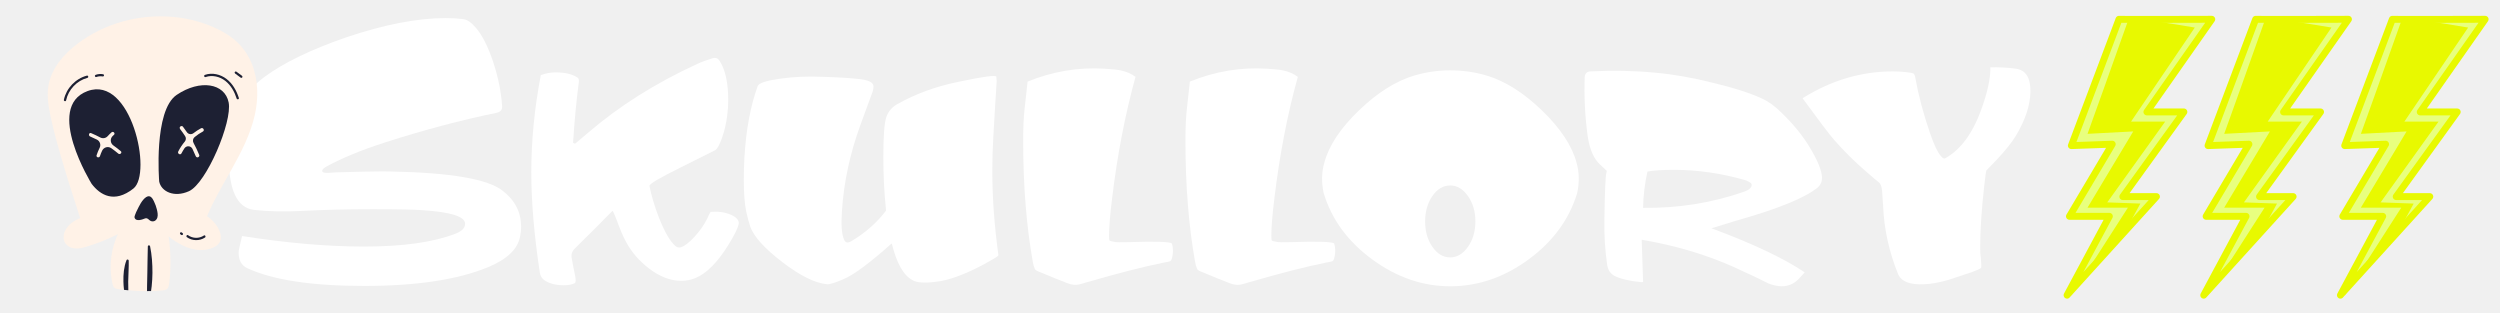
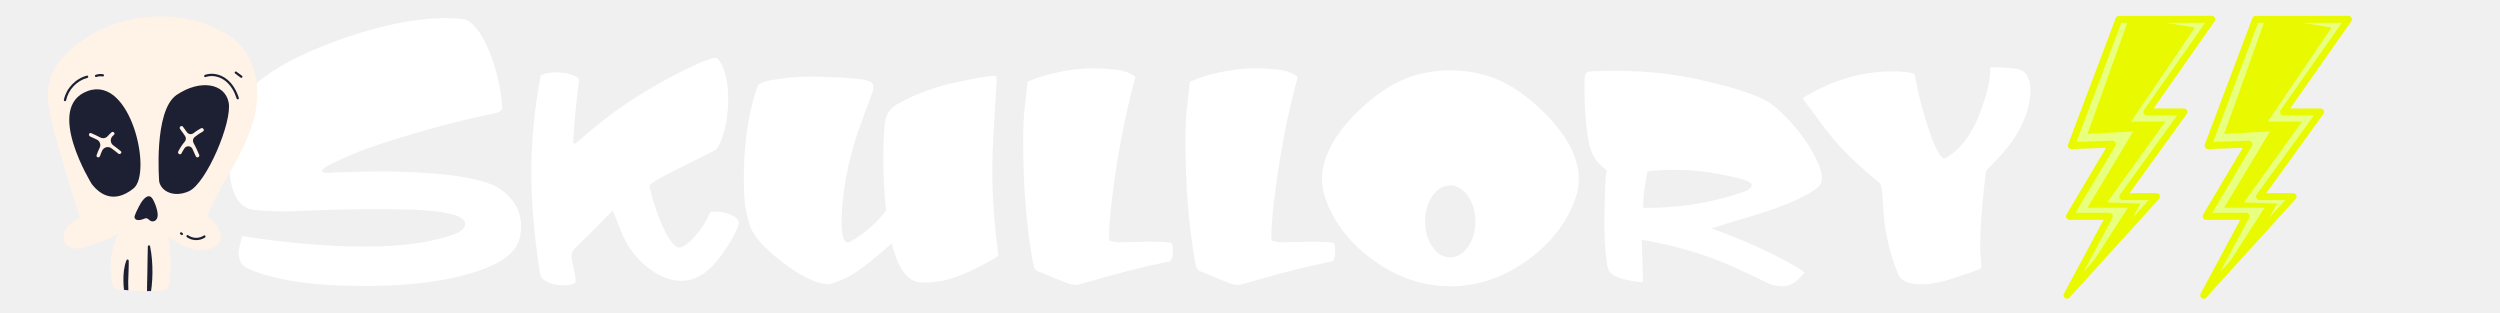
<svg xmlns="http://www.w3.org/2000/svg" version="1.1" id="Livello_1" x="0px" y="0px" width="224px" height="28px" viewBox="0 0 224 28" enable-background="new 0 0 224 28" xml:space="preserve">
  <g>
    <path fill="#FFFFFF" d="M46.601,21.179c-0.203,1.136-1.167,2.058-2.89,2.768c-2.718,1.115-6.408,1.673-11.072,1.673   c-4.684,0-8.172-0.527-10.463-1.582c-0.528-0.243-0.791-0.699-0.791-1.368c0-0.162,0.02-0.324,0.061-0.487   c0.061-0.243,0.142-0.588,0.243-1.034c4.015,0.629,7.655,0.943,10.92,0.943c3.487,0,6.225-0.385,8.212-1.156   c0.567-0.223,0.852-0.517,0.852-0.882c0-0.648-1.257-1.054-3.771-1.217c-0.69-0.061-2.21-0.091-4.563-0.091   c-2.251,0-4.34,0.051-6.266,0.152c-1.602,0.081-3.042,0.051-4.319-0.092c-1.501-0.183-2.251-1.754-2.251-4.714   c0-1.582,0.365-3.184,1.095-4.806c0.385-0.831,1.075-1.622,2.068-2.373c1.723-1.277,4.167-2.464,7.331-3.559   c3.427-1.156,6.408-1.734,8.943-1.734c0.547,0,1.064,0.03,1.551,0.091c0.365,0.041,0.75,0.304,1.156,0.791   c0.547,0.628,1.054,1.623,1.521,2.98c0.385,1.176,0.628,2.221,0.73,3.133c0.041,0.243,0.071,0.547,0.091,0.912   c0.02,0.304-0.142,0.498-0.486,0.578c-3.164,0.649-6.489,1.531-9.977,2.646c-2.129,0.689-3.863,1.399-5.201,2.129   c-0.304,0.163-0.457,0.305-0.457,0.426c0,0.143,0.193,0.203,0.578,0.183c0.405-0.02,0.633-0.035,0.685-0.046   c0.05-0.01,0.836-0.03,2.357-0.061c1.521-0.03,2.373-0.035,2.555-0.015c5.354,0.102,8.689,0.679,10.007,1.733   c1.095,0.852,1.643,1.927,1.643,3.224C46.692,20.611,46.662,20.895,46.601,21.179z" />
    <path fill="#FFFFFF" d="M66.189,20.053c-0.061,0.365-0.375,1.004-0.943,1.916c-0.973,1.563-1.957,2.546-2.951,2.951   c-0.406,0.162-0.821,0.243-1.247,0.243c-0.973,0-1.947-0.375-2.92-1.126c-0.872-0.669-1.551-1.46-2.038-2.372   c-0.264-0.486-0.538-1.125-0.821-1.916c-0.223-0.588-0.355-0.872-0.395-0.852c-0.873,0.893-1.988,2.007-3.346,3.346   c-0.264,0.243-0.365,0.537-0.304,0.882c0.102,0.589,0.203,1.105,0.304,1.552c0.081,0.405,0.071,0.639-0.03,0.699   c-0.264,0.122-0.588,0.183-0.974,0.183c-0.75,0-1.349-0.163-1.794-0.487c-0.203-0.162-0.325-0.385-0.365-0.669   c-0.507-3.346-0.761-6.337-0.761-8.973c0-2.818,0.284-5.719,0.852-8.7c0.081-0.02,0.213-0.061,0.396-0.122   c0.284-0.081,0.598-0.122,0.943-0.122c0.852,0,1.511,0.163,1.978,0.487c0.081,0.061,0.111,0.183,0.091,0.365   c-0.223,1.704-0.395,3.519-0.517,5.445c0.041,0.041,0.102,0.071,0.183,0.091l1.156-0.974c2.778-2.392,6.043-4.451,9.794-6.174   c0.385-0.183,0.852-0.354,1.399-0.517c0.243-0.061,0.436,0.01,0.578,0.213c0.527,0.791,0.791,1.977,0.791,3.559   c0,0.467-0.03,0.923-0.091,1.369c-0.081,0.69-0.239,1.364-0.472,2.023c-0.233,0.659-0.451,1.029-0.654,1.11   c-1.805,0.893-2.839,1.41-3.103,1.551c-1.805,0.893-2.717,1.43-2.737,1.612c0.162,0.852,0.446,1.805,0.852,2.859   c0.506,1.277,0.993,2.119,1.46,2.524c0.162,0.142,0.334,0.183,0.517,0.121c0.324-0.101,0.725-0.41,1.202-0.928   c0.476-0.517,0.856-1.059,1.141-1.627c0.081-0.202,0.182-0.405,0.304-0.608c0.669-0.061,1.267,0.021,1.794,0.243   C65.986,19.455,66.23,19.729,66.189,20.053z" />
    <path fill="#FFFFFF" d="M89.458,22.852c0,0.061-0.106,0.151-0.319,0.273s-0.553,0.314-1.019,0.578   c-1.764,0.933-3.204,1.449-4.319,1.551c-0.994,0.122-1.673,0.071-2.038-0.151c-0.812-0.426-1.43-1.521-1.855-3.285l-0.091,0.061   c-1.906,1.698-3.315,2.741-4.228,3.129c-0.75,0.327-1.247,0.48-1.491,0.46c-1.075-0.102-2.408-0.763-4-1.983   c-1.592-1.22-2.55-2.278-2.875-3.174c-0.122-0.366-0.244-0.823-0.365-1.373c-0.142-0.691-0.213-1.627-0.213-2.808   c0-2.665,0.274-5.025,0.821-7.08c0.142-0.508,0.284-0.956,0.426-1.342c0.102-0.264,0.765-0.483,1.993-0.656   c1.227-0.173,2.509-0.229,3.848-0.168c1.419,0.041,2.544,0.112,3.376,0.213c0.771,0.102,1.156,0.315,1.156,0.64   c0,0.122-0.021,0.264-0.061,0.427c-0.243,0.67-0.608,1.667-1.095,2.987c-0.953,2.601-1.511,5.202-1.673,7.802   c-0.081,1.179-0.021,2.012,0.183,2.499c0.122,0.305,0.345,0.355,0.669,0.153c1.257-0.75,2.291-1.663,3.103-2.738l-0.031-0.334   c-0.142-1.399-0.213-2.89-0.213-4.472c0-1.886,0.091-3.082,0.274-3.589s0.517-0.892,1.004-1.156   c1.622-0.912,3.426-1.571,5.414-1.977c2.291-0.486,3.437-0.639,3.437-0.456c0,0.122,0.01,0.243,0.03,0.365   c-0.061,0.852-0.162,2.525-0.304,5.019c-0.061,1.034-0.091,2.048-0.091,3.042C88.911,17.701,89.093,20.216,89.458,22.852z" />
    <path fill="#FFFFFF" d="M105.062,22.061c0.061,0.386,0.041,0.75-0.061,1.095c-0.041,0.143-0.102,0.229-0.183,0.259   c-0.082,0.03-0.254,0.066-0.517,0.106c-1.886,0.386-4.188,0.974-6.905,1.764l-0.639,0.183c-0.365,0.102-0.76,0.062-1.187-0.121   c-0.588-0.224-1.44-0.567-2.555-1.034c-0.163-0.062-0.264-0.142-0.304-0.243c-0.082-0.183-0.142-0.406-0.183-0.67   c-0.568-3.224-0.852-6.823-0.852-10.798c0-1.156,0.041-2.088,0.122-2.798c0.081-0.791,0.172-1.622,0.274-2.494   c2.25-0.913,4.542-1.297,6.874-1.156c0.689,0.041,1.176,0.091,1.46,0.152c0.507,0.102,0.953,0.294,1.338,0.578   c-0.933,3.366-1.632,6.996-2.099,10.889c-0.183,1.46-0.274,2.575-0.274,3.346c0,0.243,0.015,0.386,0.046,0.426   c0.03,0.041,0.167,0.082,0.411,0.122c0.122,0.041,0.547,0.051,1.277,0.03c2.434-0.081,3.731-0.04,3.894,0.122   C105.021,21.878,105.042,21.959,105.062,22.061z" />
    <path fill="#FFFFFF" d="M119.602,22.061c0.061,0.386,0.04,0.75-0.062,1.095c-0.041,0.143-0.102,0.229-0.183,0.259   s-0.253,0.066-0.517,0.106c-1.886,0.386-4.188,0.974-6.904,1.764l-0.639,0.183c-0.365,0.102-0.76,0.062-1.187-0.121   c-0.588-0.224-1.44-0.567-2.555-1.034c-0.163-0.062-0.264-0.142-0.304-0.243c-0.082-0.183-0.142-0.406-0.183-0.67   c-0.568-3.224-0.852-6.823-0.852-10.798c0-1.156,0.041-2.088,0.122-2.798c0.081-0.791,0.172-1.622,0.274-2.494   c2.25-0.913,4.542-1.297,6.874-1.156c0.689,0.041,1.176,0.091,1.46,0.152c0.507,0.102,0.953,0.294,1.339,0.578   c-0.934,3.366-1.633,6.996-2.1,10.889c-0.182,1.46-0.273,2.575-0.273,3.346c0,0.243,0.016,0.386,0.046,0.426   c0.03,0.041,0.167,0.082,0.41,0.122c0.122,0.041,0.548,0.051,1.277,0.03c2.434-0.081,3.731-0.04,3.894,0.122   C119.561,21.878,119.581,21.959,119.602,22.061z" />
    <path fill="#FFFFFF" d="M141.319,17.285c-0.71,2.353-2.149,4.329-4.319,5.931c-2.17,1.603-4.492,2.413-6.966,2.434   c-2.494,0.021-4.847-0.775-7.057-2.388s-3.67-3.604-4.38-5.977c-0.203-0.953-0.183-1.855,0.061-2.707   c0.405-1.521,1.439-3.083,3.103-4.685c1.663-1.602,3.326-2.646,4.988-3.133c1.034-0.304,2.1-0.457,3.194-0.457   c1.115,0,2.189,0.152,3.224,0.457c1.663,0.486,3.326,1.531,4.989,3.133c1.662,1.602,2.696,3.164,3.103,4.685   C141.502,15.43,141.521,16.332,141.319,17.285z M132.194,19.84c0-0.892-0.224-1.652-0.67-2.281   c-0.446-0.628-0.973-0.942-1.581-0.942c-0.629,0-1.161,0.314-1.597,0.942c-0.437,0.629-0.654,1.39-0.654,2.281   c0,0.893,0.218,1.653,0.654,2.281c0.436,0.629,0.968,0.943,1.597,0.943c0.608,0,1.135-0.314,1.581-0.943   C131.971,21.493,132.194,20.732,132.194,19.84z" />
    <path fill="#FFFFFF" d="M163.249,15.855c0.021,0.426-0.132,0.761-0.456,1.004c-0.953,0.75-2.788,1.551-5.505,2.402   c-1.319,0.386-2.627,0.781-3.924,1.187h-0.031c3.711,1.379,6.499,2.697,8.365,3.954c-0.224,0.243-0.406,0.446-0.548,0.608   c-0.426,0.426-0.923,0.639-1.49,0.639c-0.365,0-0.761-0.081-1.187-0.243c-0.547-0.284-1.551-0.761-3.011-1.43   c-2.556-1.155-5.344-1.987-8.365-2.494l0.122,3.711c0,0.02,0,0.04,0,0.061c-0.021,0.021-0.071,0.03-0.152,0.03   c-1.034-0.102-1.825-0.284-2.372-0.547c-0.406-0.203-0.639-0.558-0.7-1.064c-0.183-1.278-0.264-2.586-0.243-3.924   c0.04-2.636,0.102-4.056,0.183-4.259c0.02-0.081,0.03-0.142,0.03-0.183l-0.548-0.517c-0.588-0.507-0.973-1.358-1.155-2.555   c-0.243-1.764-0.335-3.539-0.273-5.323c0.02-0.324,0.192-0.497,0.517-0.517c2.027-0.101,3.975-0.061,5.84,0.122   c1.602,0.142,3.326,0.446,5.171,0.913c1.784,0.426,3.214,0.882,4.289,1.369c0.608,0.264,1.206,0.69,1.795,1.278   c1.074,1.034,1.926,2.079,2.555,3.133C162.844,14.345,163.209,15.227,163.249,15.855z M156.861,16.388   c-0.061-0.051-0.202-0.127-0.426-0.229c-2.17-0.628-4.318-0.942-6.448-0.942c-1.014,0-1.805,0.051-2.372,0.152   c-0.243,1.074-0.376,2.159-0.396,3.254c3.163,0.041,6.194-0.445,9.095-1.46c0.426-0.162,0.639-0.365,0.639-0.608   C156.953,16.494,156.923,16.438,156.861,16.388z" />
    <path fill="#FFFFFF" d="M181.926,8.221c-0.021,1.217-0.457,2.535-1.309,3.954c-0.345,0.568-0.902,1.268-1.673,2.099   c-0.324,0.346-0.649,0.68-0.973,1.004c-0.021,0.041-0.082,0.497-0.183,1.369c-0.244,2.17-0.365,4.015-0.365,5.535   c0,0.406,0.02,0.721,0.061,0.943c0.041,0.467,0.051,0.75,0.03,0.852c-0.041,0.081-0.314,0.213-0.821,0.396   c-1.136,0.386-1.835,0.618-2.099,0.699c-0.831,0.244-1.562,0.375-2.189,0.396c-1.237,0.062-2.008-0.223-2.313-0.852   c-0.831-2.027-1.287-4.106-1.368-6.235c-0.021-0.283-0.051-0.72-0.092-1.308c-0.041-0.345-0.121-0.578-0.243-0.7   c-0.264-0.202-0.659-0.537-1.187-1.003c-1.014-0.872-1.967-1.815-2.858-2.829c-0.426-0.487-1.35-1.704-2.769-3.65l-0.061-0.091   c2.555-1.602,5.252-2.403,8.091-2.403c0.385,0,0.766,0.021,1.141,0.061s0.604,0.081,0.685,0.122   c0.081,0.041,0.142,0.172,0.183,0.396c0.283,1.582,0.729,3.254,1.338,5.019c0.345,0.994,0.659,1.653,0.943,1.977   c0.162,0.203,0.294,0.274,0.396,0.213c1.379-0.771,2.453-2.221,3.224-4.35c0.567-1.561,0.842-2.829,0.821-3.802   c0.812-0.02,1.571,0.021,2.281,0.122C181.51,6.274,181.945,6.963,181.926,8.221z" />
  </g>
  <g>
    <g>
      <path fill="#FFF2E7" d="M22.564,5.719c-0.287-0.709-0.709-1.358-1.26-1.892c-0.578-0.555-1.268-0.979-1.993-1.311    c-1.383-0.636-2.891-0.978-4.409-1.041c-1.512-0.063-3.04,0.149-4.476,0.623C8.987,2.574,7.627,3.312,6.474,4.297    c-1.17,1-2.127,2.333-2.192,3.919c-0.039,0.933,0.172,1.871,0.375,2.776c0.209,0.922,0.457,1.836,0.721,2.743    c0.535,1.844,1.112,3.675,1.707,5.503c0.033,0.103,0.065,0.202,0.101,0.306c-0.043,0.016-0.086,0.032-0.129,0.051    c-0.561,0.246-1.147,0.707-1.315,1.321c-0.082,0.295-0.056,0.636,0.121,0.892c0.17,0.246,0.451,0.391,0.74,0.438    c0.356,0.059,0.715-0.019,1.057-0.119c0.362-0.104,0.721-0.224,1.074-0.353c0.625-0.228,1.237-0.494,1.83-0.797    c-0.297,0.642-0.498,1.327-0.59,2.03c-0.067,0.522-0.08,1.051-0.029,1.575c0.025,0.248,0.062,0.498,0.113,0.742    c0.047,0.224,0.09,0.457,0.334,0.537c0.129,0.041,0.272,0.049,0.404,0.067c0.106,0.015,0.211,0.028,0.317,0.039    c0.043,0.006,0.088,0.012,0.131,0.017c0.086,0.008,0.172,0.018,0.258,0.024c0.219,0.022,0.44,0.038,0.662,0.051    c0.338,0.019,0.674,0.026,1.012,0.022c0.121,0,0.24,0,0.36-0.004c0.15-0.004,0.297-0.011,0.447-0.019s0.299-0.019,0.447-0.03    c0.135-0.011,0.281-0.013,0.41-0.062c0.224-0.084,0.283-0.297,0.31-0.515c0.08-0.599,0.119-1.2,0.125-1.803    c0.01-0.832-0.049-1.662-0.172-2.481c0.053,0.05,0.108,0.099,0.168,0.146c0.303,0.24,0.642,0.447,0.988,0.625    c0.696,0.356,1.481,0.565,2.266,0.422c0.354-0.065,0.748-0.207,1.012-0.465c0.258-0.252,0.295-0.618,0.209-0.954    c-0.16-0.64-0.651-1.205-1.196-1.568c0.61-1.463,1.432-2.827,2.207-4.208c0.86-1.536,1.682-3.132,2.073-4.861    C23.167,8.796,23.152,7.169,22.564,5.719" />
    </g>
    <g>
      <path fill="#1D2033" d="M14.056,18.763c-0.058-0.24-0.143-0.474-0.251-0.695c-0.086-0.176-0.193-0.425-0.404-0.476    c-0.21-0.051-0.41,0.134-0.539,0.275c-0.181,0.2-0.313,0.439-0.436,0.677c-0.079,0.151-0.161,0.309-0.23,0.468    c-0.036,0.082-0.069,0.166-0.098,0.251c-0.026,0.077-0.063,0.165-0.037,0.247c0.062,0.197,0.265,0.229,0.445,0.205    c0.101-0.013,0.2-0.04,0.296-0.071c0.08-0.026,0.164-0.072,0.246-0.086c0.04-0.006,0.085-0.003,0.124,0.009    c0.077,0.022,0.134,0.081,0.19,0.135c0.134,0.124,0.31,0.178,0.483,0.1c0.13-0.059,0.221-0.188,0.258-0.322    C14.167,19.249,14.109,18.988,14.056,18.763" />
    </g>
    <g>
      <path fill="#1D2033" d="M11.534,23.354c-0.002-0.041-0.027-0.078-0.066-0.095c-0.053-0.021-0.115,0.004-0.135,0.06    c-0.123,0.306-0.19,0.625-0.233,0.948c-0.041,0.324-0.047,0.649-0.041,0.976c0.006,0.241,0.022,0.483,0.051,0.726    c0.043,0.006,0.088,0.012,0.131,0.016c0.086,0.009,0.172,0.019,0.258,0.025c-0.01-0.257-0.014-0.513-0.012-0.769    c0.002-0.313,0.021-0.625,0.031-0.938S11.542,23.678,11.534,23.354 M13.447,22.063c-0.008-0.047-0.049-0.082-0.096-0.084    c-0.057,0-0.104,0.043-0.106,0.101c-0.027,0.793-0.024,1.577-0.043,2.362l-0.025,1.178c-0.002,0.153-0.004,0.31-0.004,0.463    c0.121,0,0.24,0,0.36-0.004c0.023-0.144,0.042-0.287,0.058-0.433c0.041-0.397,0.065-0.799,0.068-1.198    C13.663,23.649,13.609,22.849,13.447,22.063" />
    </g>
    <g>
      <path fill="#1D2033" d="M8.213,16.476c0,0-4.263-6.879-0.366-8.317s5.832,7.375,4.106,8.735S8.972,17.469,8.213,16.476" />
    </g>
    <g>
      <path fill="#FFF2E7" d="M10.822,13.544c-0.214-0.18-0.435-0.35-0.662-0.51c-0.282-0.199-0.316-0.604-0.068-0.844    c0.039-0.037,0.079-0.074,0.119-0.11c0.15-0.135-0.071-0.355-0.221-0.221c-0.122,0.108-0.237,0.224-0.346,0.345    c-0.169,0.187-0.442,0.229-0.666,0.11c-0.266-0.142-0.538-0.271-0.817-0.387c-0.186-0.076-0.267,0.226-0.083,0.302    c0.207,0.086,0.411,0.181,0.611,0.282c0.271,0.138,0.374,0.47,0.236,0.741c-0.106,0.212-0.197,0.432-0.271,0.658    c-0.063,0.191,0.238,0.273,0.301,0.083c0.056-0.169,0.121-0.333,0.196-0.492c0.147-0.313,0.538-0.422,0.821-0.222    c0.216,0.152,0.426,0.313,0.628,0.484C10.753,13.894,10.976,13.674,10.822,13.544" />
    </g>
    <g>
      <path fill="#1D2033" d="M14.264,16.268c0,0-0.523-6.355,1.569-7.768c2.092-1.412,4.315-1.046,4.655,0.681    c0.34,1.726-1.988,7.244-3.557,7.95C15.593,17.733,14.447,17.157,14.264,16.268" />
    </g>
    <g>
      <path fill="#FFF2E7" d="M18.008,11.494c-0.237,0.127-0.462,0.274-0.674,0.439c-0.187,0.146-0.457,0.104-0.59-0.092    c-0.114-0.169-0.233-0.336-0.359-0.497c-0.056-0.072-0.178-0.059-0.236,0c-0.071,0.069-0.055,0.165,0,0.236    c0.155,0.199,0.301,0.407,0.439,0.62c0.096,0.147,0.087,0.344-0.026,0.479c-0.229,0.274-0.429,0.574-0.591,0.894    c-0.097,0.191,0.191,0.36,0.289,0.169c0.079-0.154,0.166-0.304,0.261-0.446c0.179-0.269,0.581-0.247,0.723,0.042    c0.103,0.211,0.199,0.425,0.287,0.642c0.034,0.084,0.111,0.142,0.206,0.116c0.08-0.021,0.15-0.121,0.117-0.205    c-0.151-0.373-0.324-0.736-0.515-1.088c-0.097-0.178-0.053-0.396,0.103-0.524c0.228-0.188,0.474-0.354,0.737-0.495    C18.366,11.682,18.198,11.393,18.008,11.494" />
    </g>
    <g>
      <path fill="#1D2033" d="M7.781,6.777c-1.018,0.27-1.84,1.131-2.057,2.162c-0.027,0.129,0.17,0.184,0.198,0.055    c0.203-0.964,0.96-1.767,1.914-2.02C7.963,6.941,7.909,6.743,7.781,6.777" />
    </g>
    <g>
      <path fill="#1D2033" d="M9.244,6.652c-0.223-0.04-0.453-0.025-0.667,0.051c-0.05,0.018-0.089,0.07-0.071,0.126    C8.521,6.879,8.577,6.92,8.631,6.9C8.68,6.883,8.73,6.868,8.781,6.857c0.054-0.012,0.077-0.015,0.126-0.019    c0.048-0.004,0.096-0.005,0.144-0.003c0.026,0.001,0.052,0.003,0.078,0.005c0,0,0.018,0.002,0.021,0.003    c0.013,0.002,0.027,0.004,0.04,0.007c0.053,0.009,0.113-0.015,0.126-0.072C9.327,6.729,9.3,6.662,9.244,6.652" />
    </g>
    <g>
      <path fill="#1D2033" d="M18.266,21.103c-0.426,0.286-1.003,0.273-1.417-0.028c-0.106-0.077-0.209,0.101-0.103,0.177    c0.469,0.341,1.144,0.352,1.624,0.028C18.478,21.206,18.375,21.028,18.266,21.103" />
    </g>
    <g>
      <path fill="#1D2033" d="M16.384,20.913c-0.009-0.016-0.021-0.027-0.037-0.036c-0.023-0.018-0.046-0.035-0.07-0.053    c-0.012-0.007-0.024-0.012-0.038-0.012c-0.014-0.003-0.027-0.003-0.041,0.001c-0.013,0.004-0.025,0.01-0.035,0.019    c-0.011,0.008-0.02,0.018-0.026,0.029c-0.003,0.008-0.007,0.016-0.01,0.024c-0.005,0.018-0.005,0.036,0,0.055    c0.003,0.008,0.007,0.016,0.01,0.024c0.009,0.015,0.021,0.027,0.037,0.036c0.023,0.018,0.046,0.035,0.07,0.053    c0.012,0.007,0.024,0.012,0.038,0.012c0.014,0.003,0.027,0.003,0.041-0.001c0.013-0.004,0.024-0.01,0.035-0.02    c0.011-0.007,0.02-0.017,0.026-0.028c0.003-0.008,0.007-0.017,0.01-0.024c0.005-0.018,0.005-0.036,0-0.055    C16.391,20.93,16.387,20.922,16.384,20.913" />
    </g>
    <g>
      <path fill="#1D2033" d="M21.401,8.776c-0.209-0.657-0.56-1.286-1.116-1.71c-0.539-0.409-1.271-0.585-1.921-0.359    c-0.124,0.043-0.071,0.241,0.055,0.198c0.602-0.21,1.274-0.043,1.769,0.343c0.506,0.396,0.824,0.98,1.017,1.583    C21.243,8.956,21.441,8.902,21.401,8.776" />
    </g>
    <g>
      <path fill="#1D2033" d="M21.675,6.785c-0.166-0.122-0.332-0.244-0.497-0.366c-0.043-0.032-0.116-0.009-0.14,0.036    c-0.028,0.054-0.009,0.106,0.037,0.141c0.166,0.122,0.332,0.244,0.497,0.366c0.043,0.032,0.116,0.009,0.14-0.037    C21.74,6.872,21.721,6.819,21.675,6.785" />
    </g>
  </g>
  <g>
    <g>
      <g>
        <path fill="#E8F900" d="M195.679,10.03l-5.473,7.586h3.017l-2.772,3.056l-3.813,4.202c0,0-0.001,0-0.001,0.001l-1.146,1.265     l-0.282,0.31l0.231-0.432l3.56-6.636h-3.576l3.836-6.463l-3.664,0.128l4.267-11.319c0.049,0.005,0.366,0.008,0.851,0.01     c0.383,0.002,0.872,0.002,1.416,0.002c2.464,0,6.051-0.013,6.051-0.013l-5.817,8.303H195.679z" />
      </g>
    </g>
    <g>
      <path fill="#E8FF7F" d="M187.041,18.607h3.618c0,0-2.552,3.976-4.021,6.267c0,0-0.001,0-0.001,0.001    c-0.593,0.924-1.01,1.573-1.013,1.574c0,0-0.048-0.109-0.134-0.31c-0.014-0.037-0.032-0.078-0.051-0.122l3.56-6.636h-3.576    l3.836-6.463l-3.664,0.128l4.267-11.319c0.049,0.005,0.366,0.008,0.851,0.01c-1.047,2.983-3.671,10.255-3.671,10.255l4.096-0.217    L187.041,18.607z" />
    </g>
    <g>
      <path fill="#E8FF7F" d="M195.679,10.03l-5.473,7.586h3.017l-2.772,3.056c0.719-1.322,1.324-2.431,1.324-2.431l-2.966-0.108    l5.193-7.239h-3.061l5.712-8.426c0,0-4.44-0.727-4.525-0.727c2.464,0,6.051-0.013,6.051-0.013l-5.817,8.303H195.679z" />
    </g>
    <g>
      <path fill="#E8F900" d="M185.207,26.76c-0.063,0-0.124-0.019-0.178-0.058c-0.128-0.09-0.168-0.261-0.095-0.398l3.549-6.611h-3.061    c-0.111,0-0.214-0.062-0.269-0.158c-0.055-0.095-0.055-0.215,0.003-0.31l3.546-5.978l-3.098,0.109    c-0.103,0.002-0.201-0.045-0.262-0.128c-0.06-0.085-0.074-0.193-0.038-0.29l4.267-11.32c0.05-0.131,0.181-0.213,0.32-0.198    c0.269,0.02,5.099,0.009,8.285-0.002c0,0,0,0,0.001,0c0.115,0,0.221,0.064,0.274,0.166c0.053,0.102,0.045,0.226-0.021,0.32    l-5.478,7.817h2.725c0.116,0,0.222,0.065,0.274,0.168c0.054,0.104,0.043,0.227-0.024,0.322l-5.119,7.094h2.412    c0.123,0,0.233,0.073,0.283,0.186c0.049,0.111,0.028,0.242-0.054,0.332l-8.016,8.835C185.375,26.724,185.292,26.76,185.207,26.76z     M185.966,19.073H189c0.108,0,0.209,0.058,0.265,0.151c0.056,0.093,0.059,0.208,0.007,0.303l-2.603,4.852l5.856-6.454h-2.319    c-0.116,0-0.222-0.064-0.275-0.168c-0.052-0.105-0.043-0.229,0.025-0.322l5.119-7.095h-2.714c-0.115,0-0.221-0.064-0.274-0.166    c-0.053-0.103-0.045-0.227,0.021-0.32l5.476-7.815c-1.88,0.006-6.391,0.019-7.51,0.003l-4.025,10.681l3.199-0.113    c0.112-0.005,0.219,0.053,0.276,0.151s0.058,0.219,0,0.315L185.966,19.073z" />
    </g>
  </g>
  <g>
    <g>
      <g>
        <path fill="#E8F900" d="M207.925,10.03l-5.473,7.586h3.017l-2.772,3.056l-3.813,4.202c0,0-0.001,0-0.001,0.001l-1.146,1.265     l-0.282,0.31l0.231-0.432l3.56-6.636h-3.576l3.836-6.463l-3.664,0.128l4.267-11.319c0.049,0.005,0.366,0.008,0.851,0.01     c0.383,0.002,0.872,0.002,1.416,0.002c2.464,0,6.051-0.013,6.051-0.013l-5.817,8.303H207.925z" />
      </g>
    </g>
    <g>
      <path fill="#E8FF7F" d="M199.287,18.607h3.618c0,0-2.552,3.976-4.021,6.267c0,0-0.001,0-0.001,0.001    c-0.593,0.924-1.01,1.573-1.013,1.574c0,0-0.048-0.109-0.134-0.31c-0.014-0.037-0.032-0.078-0.051-0.122l3.56-6.636h-3.576    l3.836-6.463l-3.664,0.128l4.267-11.319c0.049,0.005,0.366,0.008,0.851,0.01c-1.047,2.983-3.671,10.255-3.671,10.255l4.096-0.217    L199.287,18.607z" />
    </g>
    <g>
      <path fill="#E8FF7F" d="M207.925,10.03l-5.473,7.586h3.017l-2.772,3.056c0.719-1.322,1.324-2.431,1.324-2.431l-2.966-0.108    l5.193-7.239h-3.061l5.712-8.426c0,0-4.44-0.727-4.525-0.727c2.464,0,6.051-0.013,6.051-0.013l-5.817,8.303H207.925z" />
    </g>
    <g>
      <path fill="#E8F900" d="M197.453,26.76c-0.063,0-0.124-0.019-0.178-0.058c-0.128-0.09-0.168-0.261-0.095-0.398l3.549-6.611h-3.061    c-0.111,0-0.214-0.062-0.269-0.158c-0.055-0.095-0.055-0.215,0.003-0.31l3.546-5.978l-3.098,0.109    c-0.103,0.002-0.201-0.045-0.262-0.128c-0.06-0.085-0.074-0.193-0.038-0.29l4.267-11.32c0.05-0.131,0.181-0.213,0.32-0.198    c0.269,0.02,5.099,0.009,8.285-0.002c0,0,0,0,0.001,0c0.115,0,0.221,0.064,0.274,0.166c0.053,0.102,0.045,0.226-0.021,0.32    l-5.478,7.817h2.725c0.116,0,0.222,0.065,0.274,0.168c0.054,0.104,0.043,0.227-0.024,0.322l-5.119,7.094h2.412    c0.123,0,0.233,0.073,0.283,0.186c0.049,0.111,0.028,0.242-0.054,0.332l-8.016,8.835C197.621,26.724,197.538,26.76,197.453,26.76z     M198.212,19.073h3.034c0.108,0,0.209,0.058,0.265,0.151c0.056,0.093,0.059,0.208,0.007,0.303l-2.603,4.852l5.856-6.454h-2.319    c-0.116,0-0.222-0.064-0.275-0.168c-0.052-0.105-0.043-0.229,0.025-0.322l5.119-7.095h-2.714c-0.115,0-0.221-0.064-0.274-0.166    c-0.053-0.103-0.045-0.227,0.021-0.32l5.476-7.815c-1.88,0.006-6.391,0.019-7.51,0.003l-4.025,10.681l3.199-0.113    c0.112-0.005,0.219,0.053,0.276,0.151s0.058,0.219,0,0.315L198.212,19.073z" />
    </g>
  </g>
-   <g>
-     <g>
-       <g>
-         <path fill="#E8F900" d="M220.171,10.03l-5.473,7.586h3.017l-2.772,3.056l-3.813,4.202c0,0-0.001,0-0.001,0.001l-1.146,1.265     l-0.282,0.31l0.231-0.432l3.56-6.636h-3.576l3.836-6.463l-3.664,0.128l4.267-11.319c0.049,0.005,0.366,0.008,0.851,0.01     c0.383,0.002,0.872,0.002,1.416,0.002c2.464,0,6.051-0.013,6.051-0.013l-5.817,8.303H220.171z" />
-       </g>
-     </g>
-     <g>
-       <path fill="#E8FF7F" d="M211.533,18.607h3.618c0,0-2.552,3.976-4.021,6.267c0,0-0.001,0-0.001,0.001    c-0.593,0.924-1.01,1.573-1.013,1.574c0,0-0.048-0.109-0.134-0.31c-0.014-0.037-0.032-0.078-0.051-0.122l3.56-6.636h-3.576    l3.836-6.463l-3.664,0.128l4.267-11.319c0.049,0.005,0.366,0.008,0.851,0.01c-1.047,2.983-3.671,10.255-3.671,10.255l4.096-0.217    L211.533,18.607z" />
-     </g>
-     <g>
-       <path fill="#E8FF7F" d="M220.171,10.03l-5.473,7.586h3.017l-2.772,3.056c0.719-1.322,1.324-2.431,1.324-2.431l-2.966-0.108    l5.193-7.239h-3.061l5.712-8.426c0,0-4.44-0.727-4.525-0.727c2.464,0,6.051-0.013,6.051-0.013l-5.817,8.303H220.171z" />
-     </g>
-     <g>
-       <path fill="#E8F900" d="M209.699,26.76c-0.063,0-0.124-0.019-0.178-0.058c-0.128-0.09-0.168-0.261-0.095-0.398l3.549-6.611h-3.061    c-0.111,0-0.214-0.062-0.269-0.158c-0.055-0.095-0.055-0.215,0.003-0.31l3.546-5.978l-3.098,0.109    c-0.103,0.002-0.201-0.045-0.262-0.128c-0.06-0.085-0.074-0.193-0.038-0.29l4.267-11.32c0.05-0.131,0.181-0.213,0.32-0.198    c0.269,0.02,5.099,0.009,8.285-0.002c0,0,0,0,0.001,0c0.115,0,0.221,0.064,0.274,0.166c0.053,0.102,0.045,0.226-0.021,0.32    l-5.478,7.817h2.725c0.116,0,0.222,0.065,0.274,0.168c0.054,0.104,0.043,0.227-0.024,0.322l-5.119,7.094h2.412    c0.123,0,0.233,0.073,0.283,0.186c0.049,0.111,0.028,0.242-0.054,0.332l-8.016,8.835C209.867,26.724,209.784,26.76,209.699,26.76z     M210.458,19.073h3.034c0.108,0,0.209,0.058,0.265,0.151c0.056,0.093,0.059,0.208,0.007,0.303l-2.603,4.852l5.856-6.454h-2.319    c-0.116,0-0.222-0.064-0.275-0.168c-0.052-0.105-0.043-0.229,0.025-0.322l5.119-7.095h-2.714c-0.115,0-0.221-0.064-0.274-0.166    c-0.053-0.103-0.045-0.227,0.021-0.32l5.476-7.815c-1.88,0.006-6.391,0.019-7.51,0.003l-4.025,10.681l3.199-0.113    c0.112-0.005,0.219,0.053,0.276,0.151s0.058,0.219,0,0.315L210.458,19.073z" />
-     </g>
-   </g>
</svg>
